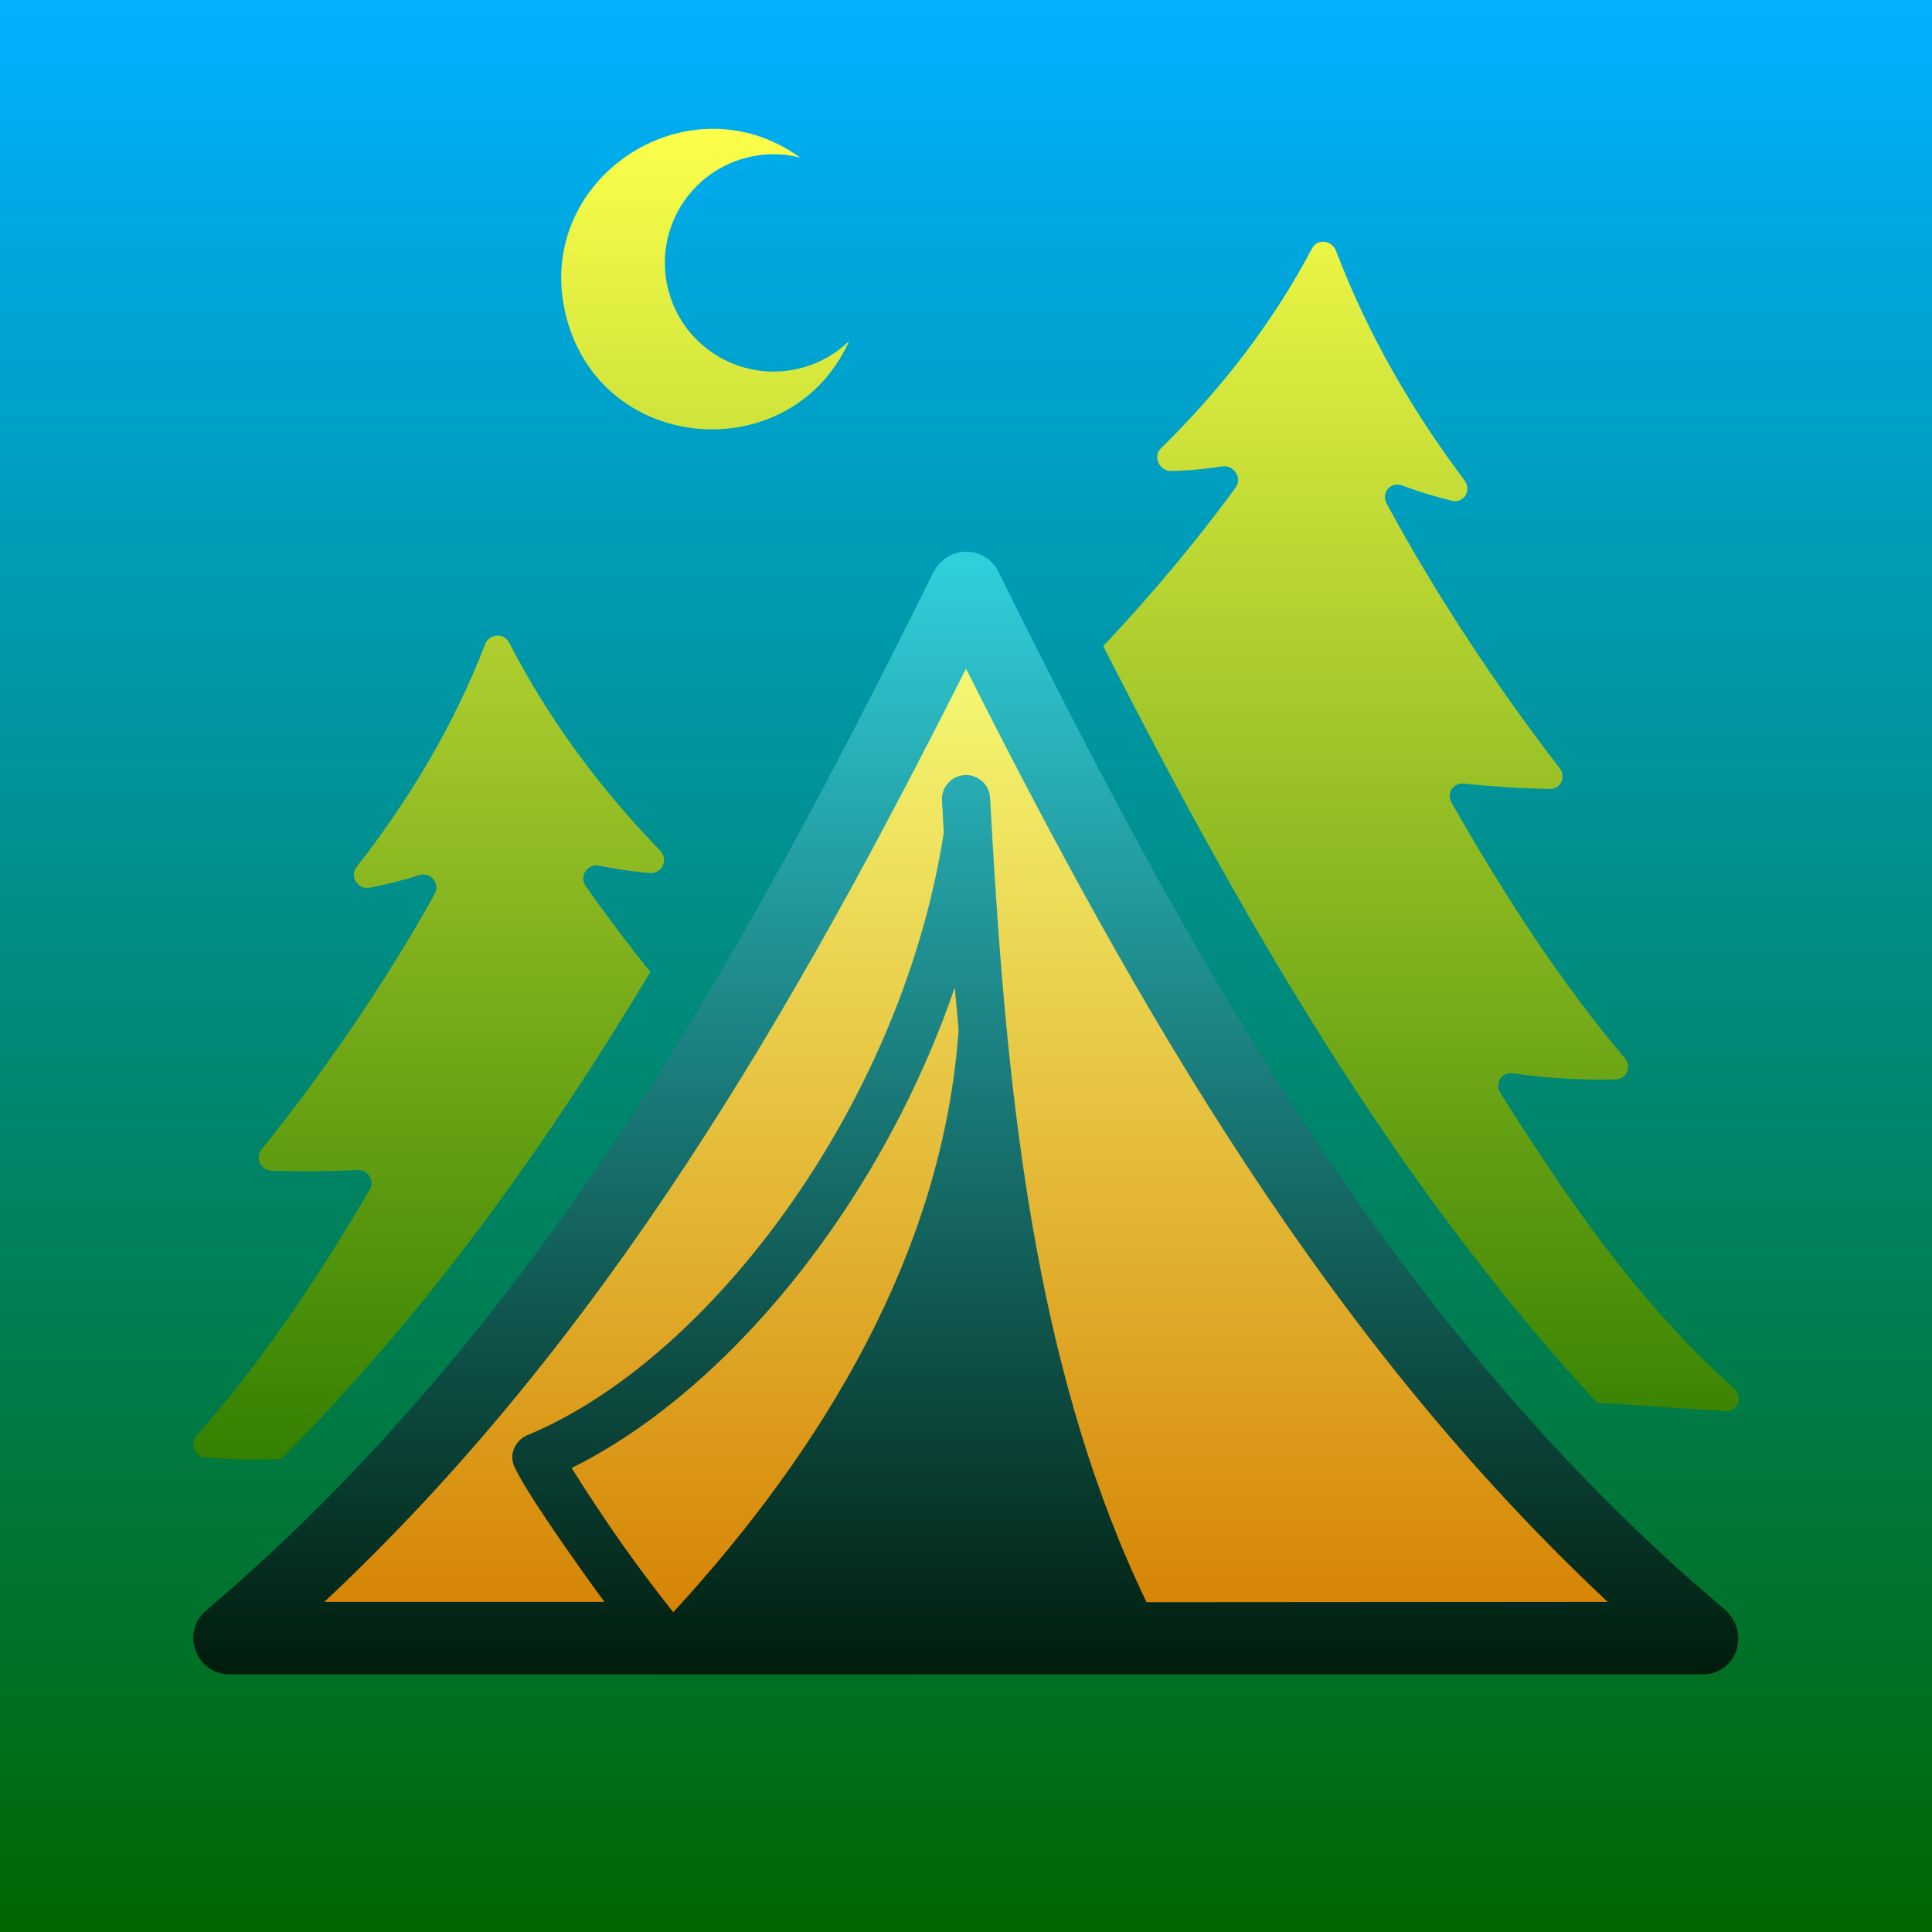
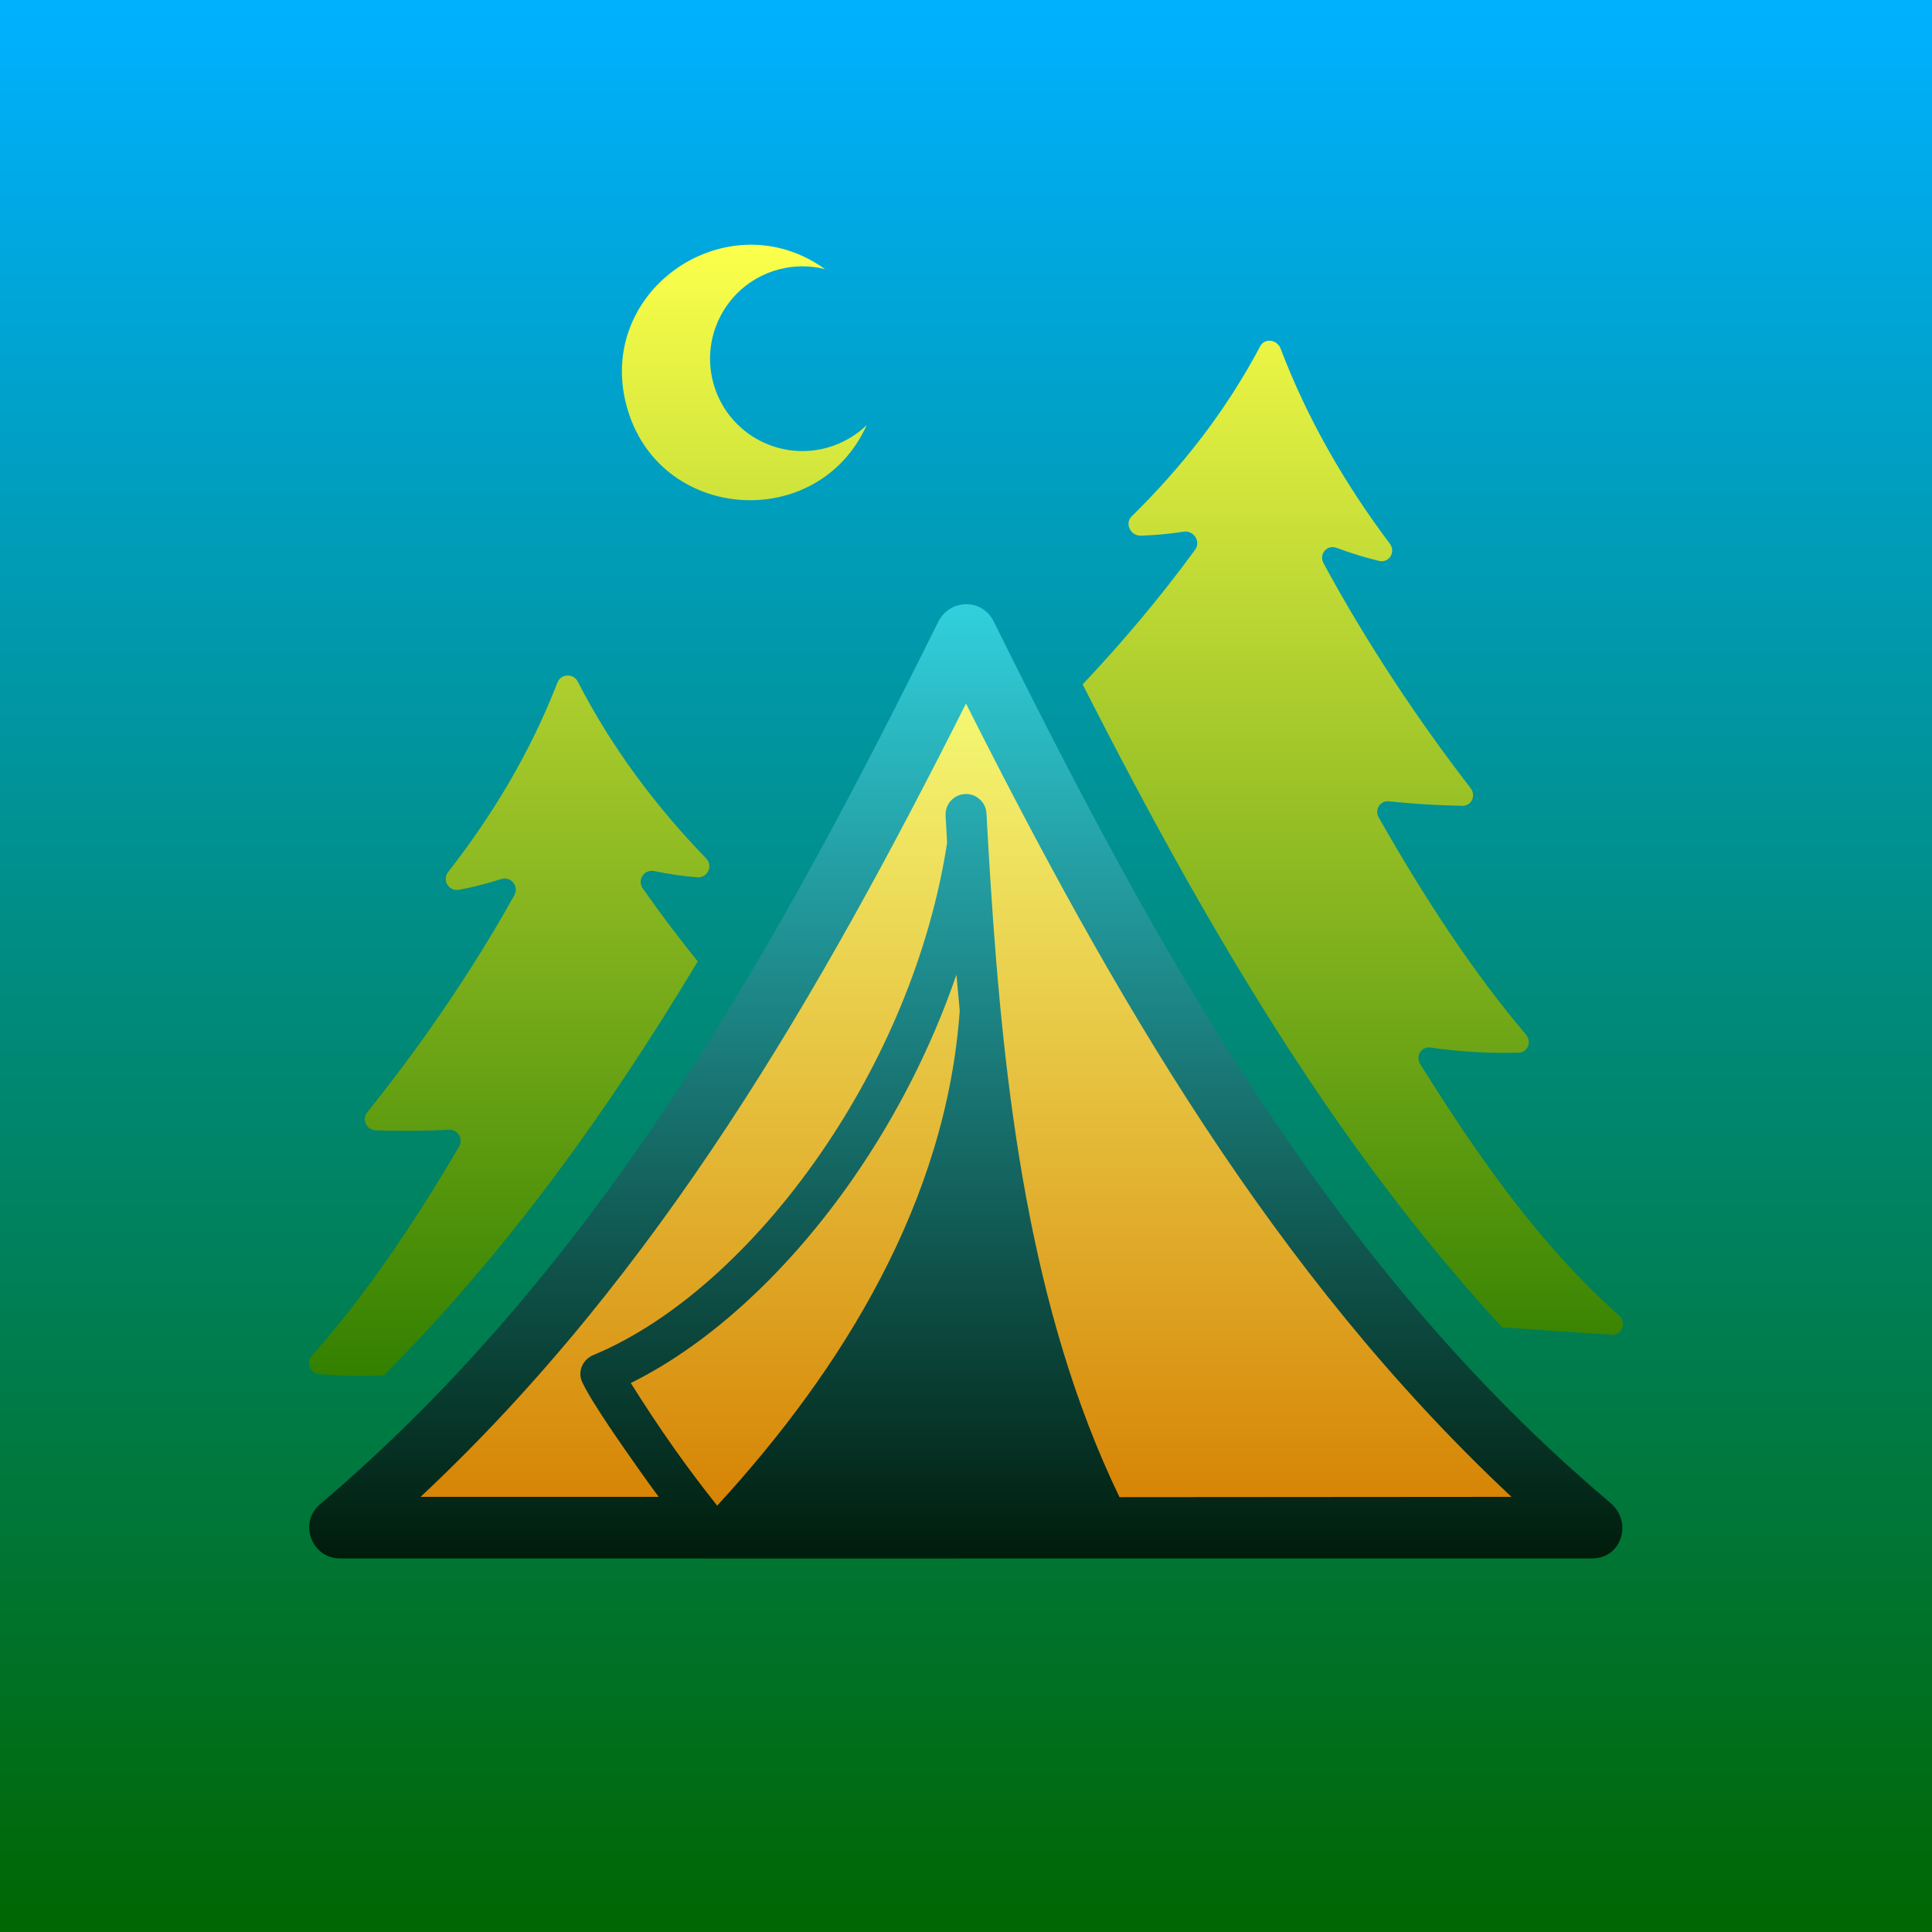
- <svg xmlns="http://www.w3.org/2000/svg" xmlns:xlink="http://www.w3.org/1999/xlink" enable-background="new 0 0 256 256" version="1.1" viewBox="0 0 300 300" xml:space="preserve">
-   <defs>
+ <svg xmlns="http://www.w3.org/2000/svg" xmlns:xlink="http://www.w3.org/1999/xlink" enable-background="new 0 0 256 256" version="1.1" viewBox="0 0 300 300" xml:space="preserve" id="svg44">
+   <defs id="defs30">
    <linearGradient id="d">
-       <stop stop-color="#004b02" offset="0" />
-       <stop stop-color="#faff00" offset="1" />
+       <stop stop-color="#004b02" offset="0" id="stop4" />
+       <stop stop-color="#faff00" offset="1" id="stop6" />
    </linearGradient>
    <linearGradient id="f" x1="159.5" x2="159.5" y1=".343" y2="301.72" gradientUnits="userSpaceOnUse">
-       <stop stop-color="#00b1ff" offset="0" />
-       <stop stop-color="#060" offset="1" />
+       <stop stop-color="#00b1ff" offset="0" id="stop9" />
+       <stop stop-color="#060" offset="1" id="stop11" />
    </linearGradient>
    <linearGradient id="e" x1="62.962" x2="68.996" y1="203.16" y2="-6" gradientUnits="userSpaceOnUse" xlink:href="#d" />
    <linearGradient id="c" x1="68.996" x2="68.996" y1="220.76" y2=".933" gradientUnits="userSpaceOnUse">
-       <stop stop-color="#338000" offset="0" />
-       <stop stop-color="#fbff4b" offset="1" />
+       <stop stop-color="#338000" offset="0" id="stop15" />
+       <stop stop-color="#fbff4b" offset="1" id="stop17" />
    </linearGradient>
    <linearGradient id="b" x1="63.716" x2="63.716" y1="256.71" y2="71.208" gradientUnits="userSpaceOnUse">
-       <stop stop-color="#001b0a" offset="0" />
-       <stop stop-color="#31cfdc" offset="1" />
+       <stop stop-color="#001b0a" offset="0" id="stop20" />
+       <stop stop-color="#31cfdc" offset="1" id="stop22" />
    </linearGradient>
-     <linearGradient id="a" x1="150" x2="150" y1="266.26" y2="104.5" gradientTransform="translate(0,-10)" gradientUnits="userSpaceOnUse">
-       <stop stop-color="#d57f00" offset="0" />
-       <stop stop-color="#f6ff7a" offset="1" />
+     <linearGradient id="a" x1="150" x2="150" y1="266.26" y2="104.5" gradientTransform="matrix(0.85,0,0,0.85,22.50018,12.49981)" gradientUnits="userSpaceOnUse">
+       <stop stop-color="#d57f00" offset="0" id="stop25" />
+       <stop stop-color="#f6ff7a" offset="1" id="stop27" />
    </linearGradient>
+     <linearGradient xlink:href="#d" id="linearGradient841" gradientUnits="userSpaceOnUse" x1="62.962" y1="203.16" x2="68.996" y2="-6" />
  </defs>
-   <rect width="300" height="300" ry="0" fill="url(#f)" />
-   <path d="m44.5 254.5 218.5-2-49.5-51.5-41-66.5-22.5-40-41 73.5-44 58-28 28.5z" fill="url(#a)" stroke="#000" stroke-width="1px" />
-   <g transform="matrix(.93753 0 0 .9375 29.997 20)" fill="url(#e)" fill-rule="evenodd">
-     <g clip-rule="evenodd" fill-rule="evenodd">
-       <path d="m150.73 85.677c7.689-8.152 15.251-17.107 21.93-26.265 1.145-1.571-0.316-3.789-2.222-3.494-2.911 0.449-5.71 0.698-8.41 0.772-1.962 0.054-3.155-2.377-1.739-3.768 9.821-9.643 18.354-20.51 25.035-33.134 0.887-1.676 3.301-1.305 3.958 0.42 5.288 13.891 12.59 26.435 21.294 38.042 1.219 1.626-0.122 3.84-2.114 3.36-2.662-0.643-5.404-1.478-8.236-2.537-1.886-0.704-3.514 1.222-2.562 2.987 8.336 15.449 18.625 30.866 28.658 43.827 1.099 1.42 0.226 3.478-1.609 3.45-4.708-0.074-9.478-0.377-14.3-0.871-1.761-0.181-2.842 1.648-1.982 3.162 8.664 15.262 18.211 29.943 28.676 42.281 1.161 1.368 0.391 3.478-1.447 3.531-5.401 0.154-11.082-0.133-17.135-1.001-1.838-0.264-2.99 1.687-2.018 3.238 11.23 17.927 23.187 35.155 38.709 48.947 1.538 1.366 0.666 3.893-1.41 3.765-7.247-0.446-14.343-0.92-21.331-1.425-14.08-15.288-26.712-31.825-38.328-49.293-16.143-24.279-30.185-49.983-43.417-75.994zm-50.217-80.923c-2.877-0.726-5.974-0.75-9.044 0.073-9.603 2.572-15.301 12.441-12.728 22.042s12.443 15.299 22.045 12.727c3.07-0.822 5.74-2.392 7.869-4.458-9.481 21.109-40.7 19.01-46.798-3.745s19.889-40.18 38.656-26.639zm-24.79 134.91c-3.733-4.652-7.338-9.426-10.717-14.24-1.131-1.612 0.294-3.776 2.221-3.376 2.912 0.606 5.71 1.005 8.41 1.223 1.996 0.162 3.13-2.234 1.739-3.674-9.821-10.17-18.354-21.493-25.035-34.475-0.857-1.666-3.279-1.539-3.958 0.207-5.287 13.609-12.59 25.762-21.294 36.902-1.231 1.576 0.148 3.842 2.113 3.473 2.663-0.5 5.404-1.189 8.236-2.095 1.873-0.601 3.517 1.405 2.562 3.125-8.336 15.002-18.625 29.867-28.658 42.292-1.126 1.393-0.182 3.467 1.609 3.536 4.708 0.178 9.478 0.131 14.3-0.105 1.729-0.085 2.856 1.774 1.982 3.267-8.665 14.799-18.211 28.969-28.676 40.746-1.192 1.343-0.342 3.461 1.447 3.609 4.023 0.33 8.201 0.424 12.573 0.226 24.01-24.125 43.715-51.591 61.146-80.641z" fill="url(#c)" />
-       <path d="m250 255.99c5.8 0 7.943-7.134 3.582-10.812-54.869-46.281-88.779-108.44-120.21-171.8-2.256-4.547-8.565-4.377-10.801 0.134-31.404 63.356-65.736 125.47-120.43 171.91-4.282 3.637-1.614 10.569 3.867 10.569h71.075l-0.015 6e-3c57.79 0 115.02-6e-3 172.94-6e-3zm-125.98-144.76c-0.112-2.2 1.581-4.076 3.781-4.188 2.2-0.111 4.076 1.582 4.187 3.781 0.234 4.392 0.492 8.788 0.772 13.176 2.597 40.637 7.57 83.633 25.149 120.05l76.38-0.056c-46.543-43.564-77.884-98.207-106.29-154.58-28.4 56.378-59.741 111.02-106.28 154.58h46.402c-1.252-1.686-2.476-3.379-3.689-5.102-2.839-4.03-9.32-13.171-11.237-17.297-0.929-2 0.12-4.374 2.156-5.219 15.598-6.467 31.477-20.741 44.216-39.156 12.155-17.569 21.385-38.84 24.749-60.657-0.101-1.761-0.2-3.539-0.296-5.335zm2.756 38.023c-0.223-2.306-0.437-4.646-0.641-7.017-4.864 14.197-11.803 27.66-20.005 39.516-12.454 18.003-27.88 32.362-43.451 40.059 2.851 4.527 5.542 8.597 8.284 12.489 2.688 3.817 5.472 7.529 8.55 11.407 24.556-26.722 44.654-59.471 47.263-96.454z" fill="url(#b)" />
+   <rect width="300" height="300" ry="0" id="rect32" fill="url(#f)" />
+   <path d="m 60.325,237.325 185.725,-1.7 -42.075,-43.775 -34.85,-56.525 -19.125,-34 -34.85,62.475 -37.4,49.3 -23.8,24.225 z" id="path34" style="fill:url(#a);stroke:#000000;stroke-width:0.85px" />
+   <g transform="matrix(0.7969005,0,0,0.796875,47.99763,37.99981)" id="g42" style="fill:url(#e);fill-rule:evenodd">
+     <g id="g40" style="clip-rule:evenodd;fill:url(#linearGradient841);fill-rule:evenodd">
+       <path d="m 150.73,85.677 c 7.689,-8.152 15.251,-17.107 21.93,-26.265 1.145,-1.571 -0.316,-3.789 -2.222,-3.494 -2.911,0.449 -5.71,0.698 -8.41,0.772 -1.962,0.054 -3.155,-2.377 -1.739,-3.768 9.821,-9.643 18.354,-20.51 25.035,-33.134 0.887,-1.676 3.301,-1.305 3.958,0.42 5.288,13.891 12.59,26.435 21.294,38.042 1.219,1.626 -0.122,3.84 -2.114,3.36 -2.662,-0.643 -5.404,-1.478 -8.236,-2.537 -1.886,-0.704 -3.514,1.222 -2.562,2.987 8.336,15.449 18.625,30.866 28.658,43.827 1.099,1.42 0.226,3.478 -1.609,3.45 -4.708,-0.074 -9.478,-0.377 -14.3,-0.871 -1.761,-0.181 -2.842,1.648 -1.982,3.162 8.664,15.262 18.211,29.943 28.676,42.281 1.161,1.368 0.391,3.478 -1.447,3.531 -5.401,0.154 -11.082,-0.133 -17.135,-1.001 -1.838,-0.264 -2.99,1.687 -2.018,3.238 11.23,17.927 23.187,35.155 38.709,48.947 1.538,1.366 0.666,3.893 -1.41,3.765 -7.247,-0.446 -14.343,-0.92 -21.331,-1.425 -14.08,-15.288 -26.712,-31.825 -38.328,-49.293 C 178.004,137.392 163.962,111.688 150.73,85.677 Z M 100.513,4.754 C 97.636,4.028 94.539,4.004 91.469,4.827 81.866,7.399 76.168,17.268 78.741,26.869 c 2.573,9.601 12.443,15.299 22.045,12.727 3.07,-0.822 5.74,-2.392 7.869,-4.458 -9.481,21.109 -40.7,19.01 -46.798,-3.745 C 55.759,8.638 81.746,-8.787 100.513,4.754 Z m -24.79,134.91 c -3.733,-4.652 -7.338,-9.426 -10.717,-14.24 -1.131,-1.612 0.294,-3.776 2.221,-3.376 2.912,0.606 5.71,1.005 8.41,1.223 1.996,0.162 3.13,-2.234 1.739,-3.674 -9.821,-10.17 -18.354,-21.493 -25.035,-34.475 -0.857,-1.666 -3.279,-1.539 -3.958,0.207 -5.287,13.609 -12.59,25.762 -21.294,36.902 -1.231,1.576 0.148,3.842 2.113,3.473 2.663,-0.5 5.404,-1.189 8.236,-2.095 1.873,-0.601 3.517,1.405 2.562,3.125 -8.336,15.002 -18.625,29.867 -28.658,42.292 -1.126,1.393 -0.182,3.467 1.609,3.536 4.708,0.178 9.478,0.131 14.3,-0.105 1.729,-0.085 2.856,1.774 1.982,3.267 -8.665,14.799 -18.211,28.969 -28.676,40.746 -1.192,1.343 -0.342,3.461 1.447,3.609 4.023,0.33 8.201,0.424 12.573,0.226 24.01,-24.125 43.715,-51.591 61.146,-80.641 z" id="path36" style="fill:url(#c)" />
+       <path d="m 250,255.99 c 5.8,0 7.943,-7.134 3.582,-10.812 -54.869,-46.281 -88.779,-108.44 -120.21,-171.8 -2.256,-4.547 -8.565,-4.377 -10.801,0.134 -31.404,63.356 -65.736,125.47 -120.43,171.91 -4.282,3.637 -1.614,10.569 3.867,10.569 h 71.075 l -0.015,0.006 c 57.79,0 115.02,-0.006 172.94,-0.006 z M 124.02,111.23 c -0.112,-2.2 1.581,-4.076 3.781,-4.188 2.2,-0.111 4.076,1.582 4.187,3.781 0.234,4.392 0.492,8.788 0.772,13.176 2.597,40.637 7.57,83.633 25.149,120.05 l 76.38,-0.056 c -46.543,-43.564 -77.884,-98.207 -106.29,-154.58 -28.4,56.378 -59.741,111.02 -106.28,154.58 h 46.402 c -1.252,-1.686 -2.476,-3.379 -3.689,-5.102 -2.839,-4.03 -9.32,-13.171 -11.237,-17.297 -0.929,-2 0.12,-4.374 2.156,-5.219 15.598,-6.467 31.477,-20.741 44.216,-39.156 12.155,-17.569 21.385,-38.84 24.749,-60.657 -0.101,-1.761 -0.2,-3.539 -0.296,-5.335 z m 2.756,38.023 c -0.223,-2.306 -0.437,-4.646 -0.641,-7.017 -4.864,14.197 -11.803,27.66 -20.005,39.516 -12.454,18.003 -27.88,32.362 -43.451,40.059 2.851,4.527 5.542,8.597 8.284,12.489 2.688,3.817 5.472,7.529 8.55,11.407 24.556,-26.722 44.654,-59.471 47.263,-96.454 z" id="path38" style="fill:url(#b)" />
    </g>
  </g>
</svg>
